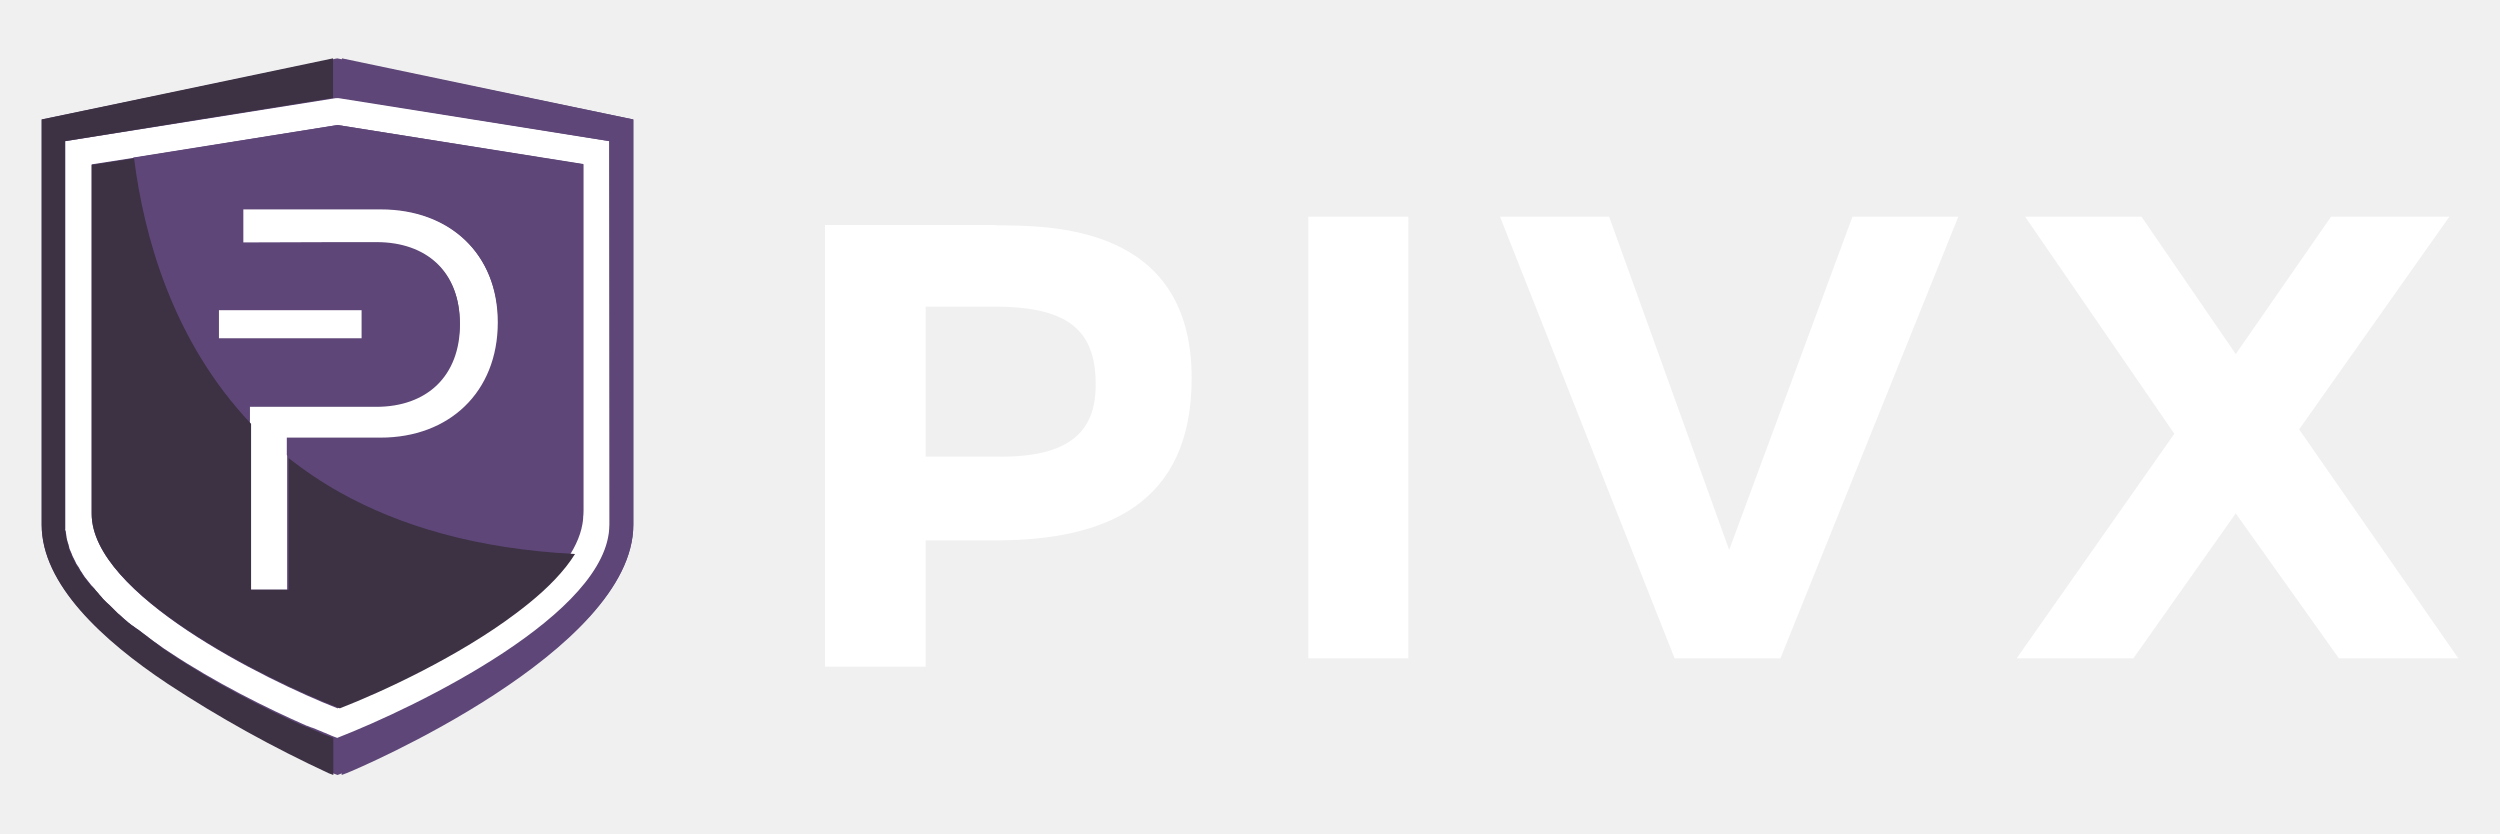
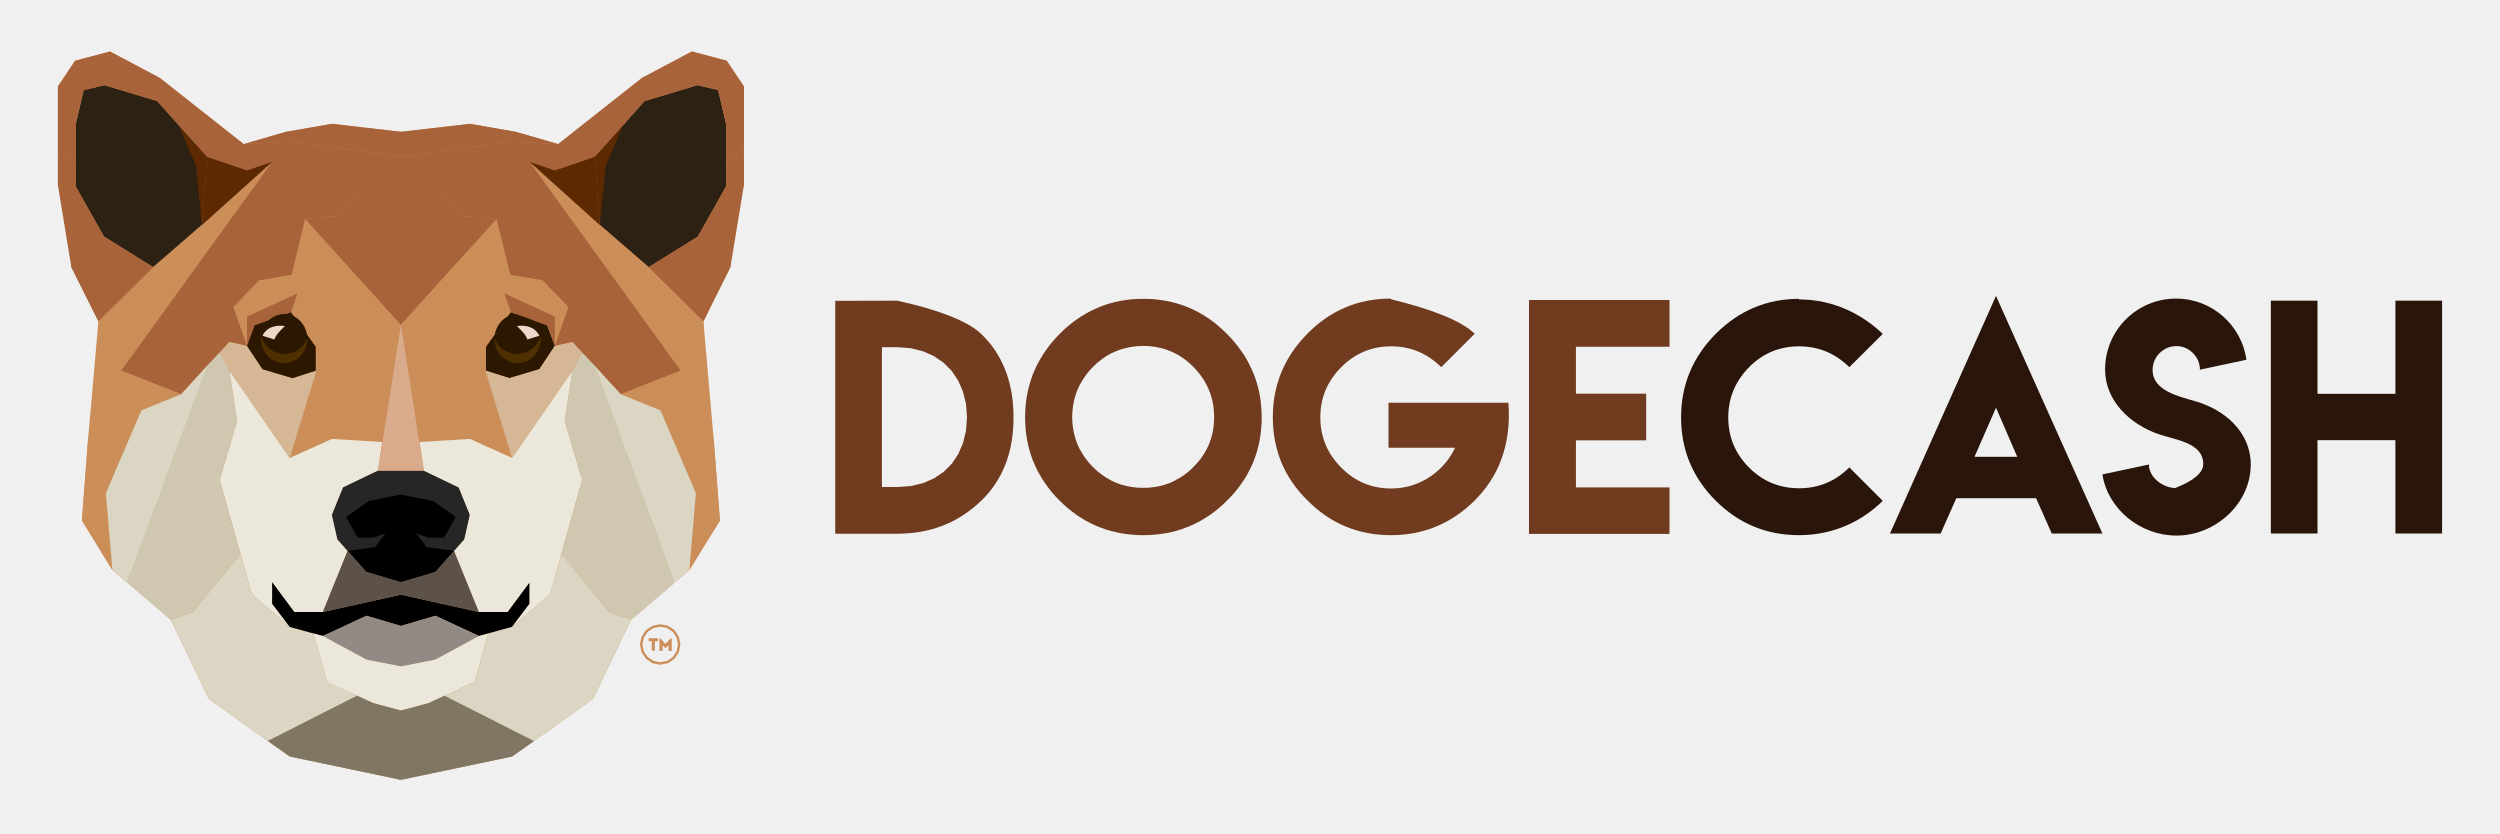
- <svg xmlns="http://www.w3.org/2000/svg" width="300px" height="100px" viewBox="0 0 300 100" version="1.1">
-   <g id="Artboard" stroke="none" stroke-width="1" fill="none" fill-rule="evenodd">
-     <g id="PIVX_Logo-01" transform="translate(5, 6.966292)" fill-rule="nonzero">
-       <path d="M35.464,0.034 L0,7.369 L0,56.013 C0,63.135 7.373,69.865 15.358,75.1 C21.615,79.159 28.162,82.721 34.924,85.819 L35.5,86.034 L36.075,85.819 C37.514,85.285 71,71.183 71,56.013 L71,7.369 L35.464,0.034 Z" id="Shape" fill="#FFFFFF" />
-       <path d="M35.464,0.034 L0,7.369 L0,56.013 C0,63.135 7.373,69.865 15.358,75.1 C21.615,79.159 28.162,82.721 34.924,85.819 L35.5,86.034 L36.075,85.819 C37.514,85.285 71,71.183 71,56.013 L71,7.369 L35.464,0.034 Z M68.123,56.013 C68.123,66.625 45.068,77.842 35.464,81.581 L34.997,81.403 L34.817,81.332 L34.493,81.189 L34.313,81.118 L33.989,80.976 L33.882,80.94 L33.486,80.762 L33.378,80.726 L32.947,80.548 L32.874,80.513 L32.407,80.335 L32.372,80.335 L31.832,80.12 L31.796,80.12 C27.012,78.019 20.79,74.921 15.323,71.288 L14.675,70.861 L14.028,70.398 L13.417,69.97 L13.381,69.935 L12.805,69.507 L12.769,69.472 L12.193,69.048 L12.157,69.012 L11.582,68.585 L11.51,68.549 L10.97,68.157 L10.898,68.121 L10.394,67.73 L10.322,67.658 L9.854,67.267 L9.782,67.195 L9.351,66.804 L9.243,66.732 L8.847,66.34 L8.739,66.234 L8.344,65.842 L8.236,65.735 L7.84,65.379 L7.732,65.273 L7.372,64.917 L7.265,64.774 L6.941,64.418 L6.833,64.276 L6.51,63.92 L6.402,63.778 L6.114,63.422 L5.97,63.279 L5.719,62.959 L5.575,62.781 L5.323,62.461 L5.179,62.283 L4.962,61.962 L4.854,61.784 L4.637,61.464 L4.529,61.249 C4.457,61.142 4.422,61.034 4.35,60.964 L4.206,60.749 C4.144,60.661 4.095,60.565 4.062,60.464 L3.954,60.249 C3.918,60.142 3.846,60.071 3.81,59.964 C3.782,59.888 3.746,59.816 3.703,59.749 C3.661,59.656 3.625,59.561 3.595,59.464 C3.559,59.357 3.523,59.321 3.487,59.214 C3.458,59.128 3.422,59.045 3.379,58.965 C3.339,58.887 3.314,58.802 3.307,58.715 C3.307,58.644 3.235,58.537 3.235,58.466 C3.228,58.379 3.203,58.294 3.163,58.217 C3.127,58.145 3.127,58.074 3.091,57.967 C3.055,57.86 3.055,57.789 3.019,57.682 C2.992,57.614 2.979,57.54 2.983,57.467 C2.983,57.396 2.946,57.289 2.946,57.182 C2.946,57.075 2.91,57.04 2.91,56.967 C2.9,56.858 2.876,56.75 2.838,56.647 C2.802,56.54 2.838,56.54 2.838,56.469 L2.838,9.971 L35.322,4.807 L35.61,4.807 L68.089,9.971 L68.125,56.015 L68.123,56.015 L68.123,56.013 Z" id="Shape" fill="#5E4778" />
-       <path d="M35.5,8.034 L11.042,11.97 L6,12.757 L6,54.664 C6,64.363 26.846,74.634 35.5,78.034 C40.541,76.065 49.695,71.771 56.454,66.618 C56.954,66.224 57.49,65.83 57.956,65.437 C60.28,63.54 62.211,61.536 63.463,59.496 C64.428,57.921 65,56.311 65,54.699 L65,12.757 L35.5,8.034 Z M21.268,30.259 L38.469,30.259 L38.469,33.838 L21.268,33.838 L21.268,30.259 Z M54.809,31.941 C54.809,40.423 48.909,45.899 40.756,45.899 L29.457,45.899 L29.457,63.792 L24.987,63.792 L24.987,41.853 L40.15,41.853 C46.228,41.853 50.197,38.167 50.197,31.94 C50.197,25.784 46.228,22.206 40.219,22.206 L35.5,22.206 L24.201,22.241 L24.201,18.162 L40.719,18.162 C48.908,18.162 54.808,23.458 54.808,31.94 L54.809,31.941 Z" id="Shape" fill="#5E4778" />
-       <path d="M36.033,0.034 L36.033,4.809 L36.175,4.809 L68.199,9.975 L68.199,56.002 C68.199,66.619 45.468,77.841 36,81.582 L36,86.034 L36.567,85.819 C37.986,85.284 71,71.176 71,55.999 L71,7.373 L36.033,0.034 Z" id="Path" fill="#5E4778" />
-       <path d="M40.681,45.547 L29.417,45.547 L29.417,47.641 C31.332,49.158 33.365,50.523 35.496,51.723 C42.613,55.769 51.768,58.501 63.462,59.034 C64.428,57.472 65,55.875 65,54.277 L65,12.719 L35.496,8.034 L11,11.938 C12.144,21.059 15.542,33.658 24.947,43.56 L24.947,41.573 L40.112,41.573 C46.191,41.573 50.161,37.917 50.161,31.742 C50.161,25.638 46.191,22.088 40.181,22.088 L35.461,22.088 L24.16,22.124 L24.16,18.078 L40.681,18.078 C48.835,18.078 54.735,23.366 54.735,31.706 C54.735,40.117 48.87,45.548 40.681,45.548 L40.681,45.547 Z M35.461,30.075 L38.391,30.075 L38.391,33.624 L21.227,33.624 L21.227,30.075 L35.461,30.075 Z" id="Shape" fill="#5E4778" />
-       <path d="M34.539,81.403 L34.362,81.332 L34.043,81.225 L33.866,81.154 L33.546,81.011 L33.44,80.976 L33.05,80.798 L32.944,80.762 L32.518,80.584 L32.447,80.548 L31.986,80.333 L31.916,80.333 L31.384,80.118 L31.348,80.118 C26.668,78.017 20.532,74.919 15.142,71.251 L14.504,70.824 L13.866,70.326 L13.263,69.898 L13.227,69.863 L12.66,69.435 L12.625,69.399 L12.057,68.972 L12.022,68.936 L11.455,68.509 L11.383,68.473 L10.851,68.081 L10.78,68.046 L10.284,67.654 L10.213,67.586 L9.752,67.194 L9.681,67.123 L9.256,66.731 L9.149,66.659 L8.759,66.268 L8.653,66.161 L8.263,65.769 L8.156,65.663 L7.766,65.307 L7.66,65.2 L7.305,64.844 L7.199,64.702 L6.88,64.346 L6.773,64.203 L6.454,63.847 L6.348,63.705 L6.029,63.42 L5.887,63.278 L5.639,62.957 L5.497,62.779 L5.249,62.459 L5.107,62.281 L4.893,61.961 L4.787,61.783 L4.573,61.462 L4.467,61.284 C4.395,61.178 4.36,61.069 4.289,60.999 L4.147,60.784 L4.006,60.499 L3.899,60.284 C3.864,60.177 3.793,60.106 3.758,59.999 C3.73,59.924 3.694,59.852 3.651,59.784 C3.61,59.691 3.575,59.596 3.545,59.499 C3.509,59.392 3.474,59.356 3.439,59.249 C3.41,59.164 3.375,59.08 3.333,59 C3.288,58.924 3.264,58.838 3.261,58.751 C3.261,58.644 3.19,58.536 3.19,58.466 C3.183,58.378 3.159,58.294 3.119,58.216 C3.084,58.145 3.084,58.074 3.048,57.967 C3.013,57.86 3.013,57.789 2.977,57.682 C2.95,57.613 2.938,57.54 2.941,57.467 C2.941,57.395 2.906,57.289 2.906,57.182 C2.906,57.075 2.87,57.039 2.87,56.967 C2.86,56.857 2.836,56.75 2.799,56.646 C2.764,56.54 2.799,56.54 2.799,56.468 L2.799,9.971 L34.825,4.807 L34.967,4.807 L34.967,0.034 L0,7.369 L0,56.013 C0,63.135 7.27,69.865 15.142,75.1 C21.311,79.159 27.766,82.721 34.433,85.819 L35,86.034 L35,81.581 L34.539,81.403" id="Path" fill="#3D3144" />
-       <path d="M35.776,52.113 C33.624,50.904 31.573,49.529 29.64,48.001 L29.64,63.802 L25.129,63.802 L25.129,43.889 C15.636,33.879 12.244,21.186 11.09,12.034 L6,12.82 L6,54.687 C6,64.376 27.041,74.637 35.776,78.034 C40.864,76.067 50.104,71.777 56.926,66.629 C57.431,66.235 57.972,65.842 58.442,65.449 C60.787,63.554 62.736,61.552 64,59.514 C52.198,58.906 42.994,56.153 35.776,52.113" id="Path" fill="#3D3144" />
-       <polygon id="Path" fill="#FFFFFF" points="238.01 19.034 251.978 19.034 263.292 35.522 274.728 19.034 288.927 19.034 270.897 44.56 290 72.034 275.669 72.034 263.288 54.64 251.006 72.034 237 72.034 255.919 45.085" />
-       <polygon id="Path" fill="#FFFFFF" points="230 19.034 208.655 72.034 195.952 72.034 175 19.034 188.096 19.034 202.5 59.023 217.298 19.034" />
-       <rect id="Rectangle" fill="#FFFFFF" x="152" y="19.034" width="12" height="53" />
-       <path d="M114.441,20.068 L114.441,20.034 L94,20.034 L94,73.034 L106.083,73.034 L106.083,57.881 L114.441,57.881 C127.751,57.881 138,53.507 138,38.41 C138,19.849 120.814,20.126 114.441,20.068 Z M126.48,39.441 C126.409,44.679 123.492,48.019 114.441,47.826 L106.083,47.826 L106.083,29.834 L114.441,29.834 C123.709,29.834 126.567,33.093 126.48,39.441 Z" id="Shape" fill="#FFFFFF" />
+ <svg xmlns="http://www.w3.org/2000/svg" xmlns:xlink="http://www.w3.org/1999/xlink" version="1.1" preserveAspectRatio="xMidYMid meet" viewBox="0 0 300 100" width="300" height="100">
+   <defs>
+     <path d="M109.43 36.5L110.26 36.71L111.05 36.93L111.8 37.16L112.51 37.38L113.19 37.62L113.83 37.86L114.43 38.1L114.99 38.34L115.52 38.6L116.01 38.85L116.46 39.11L116.87 39.37L117.24 39.64L117.58 39.92L117.88 40.2L118.31 40.65L118.71 41.11L119.09 41.59L119.44 42.09L119.76 42.61L120.06 43.14L120.33 43.69L120.58 44.26L120.8 44.84L120.99 45.44L121.16 46.05L121.3 46.68L121.42 47.33L121.51 48L121.57 48.68L121.61 49.37L121.62 50.09L121.61 50.8L121.57 51.5L121.51 52.18L121.42 52.84L121.3 53.49L121.16 54.12L120.99 54.73L120.8 55.33L120.58 55.9L120.33 56.47L120.06 57.02L119.76 57.55L119.44 58.06L119.09 58.56L118.71 59.04L118.31 59.51L117.88 59.96L117.39 60.42L116.88 60.86L116.36 61.27L115.83 61.65L115.28 62.01L114.72 62.33L114.15 62.63L113.56 62.9L112.96 63.14L112.35 63.35L111.72 63.54L111.08 63.69L110.42 63.82L109.75 63.92L109.07 63.99L108.37 64.03L107.66 64.05L100.23 64.05L100.23 36.1L107.66 36.08L108.57 36.29L109.43 36.5ZM105.83 58.44L107.71 58.44L109.32 58.32L110.79 57.97L112.11 57.39L113.26 56.61L114.23 55.63L115 54.47L115.57 53.15L115.92 51.68L116.04 50.06L115.92 48.45L115.55 46.97L114.97 45.65L114.19 44.49L113.21 43.51L112.05 42.72L110.73 42.14L109.25 41.78L107.64 41.66L105.83 41.66L105.83 58.44Z" id="d1YAIn6dB5" />
+     <path d="M138.54 35.91L139.2 35.99L139.85 36.09L140.49 36.22L141.11 36.38L141.72 36.56L142.32 36.78L142.91 37.03L143.49 37.3L144.06 37.61L144.61 37.94L145.16 38.3L145.69 38.69L146.21 39.12L146.71 39.57L147.21 40.05L147.69 40.54L148.13 41.05L148.55 41.57L148.94 42.1L149.31 42.64L149.64 43.2L149.94 43.77L150.22 44.35L150.47 44.94L150.69 45.54L150.87 46.15L151.04 46.78L151.17 47.42L151.27 48.07L151.34 48.73L151.39 49.4L151.4 50.09L151.39 50.77L151.34 51.45L151.27 52.11L151.17 52.76L151.04 53.4L150.88 54.02L150.69 54.64L150.48 55.24L150.23 55.83L149.95 56.4L149.65 56.97L149.32 57.52L148.95 58.06L148.56 58.59L148.14 59.11L147.69 59.61L147.21 60.1L146.71 60.58L146.21 61.02L145.69 61.43L145.16 61.82L144.61 62.17L144.06 62.5L143.49 62.8L142.91 63.07L142.32 63.31L141.72 63.53L141.11 63.71L140.49 63.87L139.85 63.99L139.2 64.09L138.54 64.16L137.87 64.21L137.19 64.22L136.51 64.21L135.83 64.16L135.17 64.09L134.52 63.99L133.89 63.86L133.26 63.7L132.65 63.52L132.04 63.3L131.45 63.06L130.88 62.79L130.31 62.49L129.76 62.16L129.22 61.81L128.69 61.42L128.17 61.01L127.67 60.57L127.18 60.1L126.7 59.61L126.25 59.1L125.84 58.58L125.45 58.05L125.09 57.51L124.76 56.95L124.45 56.39L124.18 55.81L123.93 55.22L123.72 54.62L123.53 54L123.37 53.38L123.24 52.74L123.14 52.1L123.07 51.44L123.03 50.77L123.01 50.09L123.03 49.41L123.07 48.74L123.14 48.08L123.24 47.43L123.37 46.79L123.53 46.17L123.72 45.56L123.93 44.95L124.18 44.36L124.45 43.78L124.76 43.22L125.09 42.66L125.45 42.11L125.84 41.58L126.25 41.06L126.7 40.55L127.18 40.05L127.67 39.57L128.18 39.12L128.7 38.7L129.23 38.31L129.77 37.95L130.33 37.62L130.9 37.31L131.47 37.04L132.06 36.79L132.66 36.57L133.28 36.38L133.9 36.22L134.54 36.09L135.18 35.99L135.84 35.91L136.51 35.87L137.19 35.86L137.87 35.87L138.54 35.91ZM135.81 41.62L135.15 41.75L134.52 41.92L133.9 42.15L133.31 42.42L132.74 42.74L132.2 43.12L131.67 43.54L131.17 44.01L130.69 44.53L130.27 45.06L129.9 45.62L129.57 46.19L129.29 46.78L129.07 47.4L128.89 48.03L128.77 48.68L128.69 49.35L128.66 50.04L128.69 50.73L128.77 51.41L128.89 52.06L129.07 52.7L129.29 53.31L129.57 53.9L129.9 54.47L130.27 55.03L130.69 55.55L131.17 56.06L131.68 56.54L132.21 56.96L132.76 57.33L133.33 57.65L133.92 57.93L134.53 58.15L135.17 58.32L135.82 58.44L136.5 58.52L137.19 58.54L137.88 58.52L138.55 58.44L139.2 58.32L139.83 58.15L140.44 57.93L141.02 57.65L141.59 57.33L142.15 56.96L142.68 56.54L143.19 56.06L143.67 55.55L144.1 55.03L144.48 54.47L144.8 53.9L145.08 53.31L145.3 52.7L145.48 52.06L145.6 51.41L145.67 50.73L145.7 50.04L145.67 49.35L145.6 48.68L145.47 48.03L145.3 47.4L145.07 46.78L144.79 46.19L144.47 45.62L144.09 45.06L143.67 44.53L143.19 44.01L142.69 43.54L142.16 43.11L141.61 42.74L141.04 42.41L140.44 42.14L139.83 41.91L139.2 41.74L138.55 41.61L137.88 41.53L137.19 41.51L136.49 41.54L135.81 41.62Z" id="bZSXcTbWx" />
+     <path d="M176.96 40.05C176.56 40.45 173.35 43.66 172.95 44.06C171.24 42.38 169.25 41.56 166.95 41.56C164.59 41.56 162.61 42.4 160.95 44.06C159.29 45.72 158.44 47.73 158.44 50.09C158.44 52.44 159.29 54.45 160.95 56.11C162.58 57.77 164.59 58.62 166.95 58.62C170.57 58.62 173.39 56.36 174.61 53.73C174.08 53.73 171.41 53.73 166.62 53.73L166.62 48.33C175.25 48.33 180.05 48.33 181.01 48.33C181.4 53.56 179.69 57.35 176.94 60.08C174.16 62.83 170.81 64.22 166.92 64.22C162.98 64.22 159.66 62.83 156.93 60.08C154.13 57.35 152.74 54.01 152.74 50.06C152.74 46.17 154.13 42.82 156.91 40.02C159.66 37.24 162.98 35.83 166.9 35.83C166.9 35.84 166.91 35.86 166.92 35.91C172.1 37.18 175.44 38.56 176.96 40.05Z" id="a1ThCpg7Mb" />
+     <path d="M200.34 41.61L189.11 41.61L189.11 47.24L197.54 47.24L197.54 52.84L189.11 52.84L189.11 58.49L200.34 58.49L200.34 64.07L183.48 64.07L183.48 36L200.34 36L200.34 41.61Z" id="c3beFcu8Wu" />
+     <path d="M205.9 60.1C203.12 57.33 201.73 53.98 201.73 50.09C201.73 46.2 203.12 42.85 205.9 40.05C208.68 37.27 212.02 35.86 215.89 35.86C215.89 35.86 215.87 35.92 215.87 35.93C220.18 35.93 223.6 37.84 225.93 40.07C225.53 40.47 222.32 43.66 221.92 44.06C220.23 42.4 218.22 41.56 215.89 41.56C213.54 41.56 211.53 42.4 209.89 44.06C208.23 45.75 207.39 47.76 207.39 50.09C207.39 52.44 208.23 54.45 209.89 56.11C211.55 57.77 213.54 58.59 215.89 58.59C218.25 58.59 220.25 57.75 221.92 56.09C222.32 56.49 225.53 59.7 225.93 60.1C223.65 62.36 220.25 64.22 215.89 64.22C211.97 64.22 208.65 62.83 205.9 60.1Z" id="aIgkoqg5P" />
+     <path d="M246.21 64.02L244.33 59.78L234.76 59.78L232.88 64.02L226.8 64.02L239.52 35.51L252.29 64.02L246.21 64.02ZM242.07 54.82L239.52 48.92L236.94 54.82L242.07 54.82Z" id="a1gWvWYyk" />
+     <path d="M264.39 55.67C264.39 53.11 260.97 52.77 259.03 52.1C255.64 50.93 252.61 48.13 252.61 44.34C252.61 39.62 256.43 35.83 261.14 35.83C265.43 35.83 269 39.03 269.57 43.17C269.01 43.29 264.55 44.24 263.99 44.36C263.99 42.82 262.7 41.53 261.17 41.53C259.6 41.53 258.31 42.82 258.31 44.39C258.31 46.91 261.51 47.58 263.45 48.15C266.97 49.17 270.09 51.85 270.09 55.74C270.09 60.45 265.85 64.27 261.17 64.27C256.85 64.27 252.93 61.1 252.29 56.93C252.85 56.81 257.31 55.86 257.87 55.74C257.87 57.3 259.55 58.57 261.14 58.57C261.14 58.56 261.13 58.55 261.12 58.52C263.3 57.66 264.39 56.71 264.39 55.67Z" id="d2GrO6JPoF" />
+     <path d="M278.1 47.26L287.45 47.26L287.45 36.08L293.05 36.08L293.05 64.02L287.45 64.02L287.45 52.82L278.1 52.82L278.1 64.02L272.5 64.02L272.5 36.08L278.1 36.08L278.1 47.26Z" id="czDrPfdZ5" />
+     <path d="M83.02 6.18L77.04 9.35L66.98 17.29L66.98 17.29L61.89 15.82L56.39 14.86L48.11 15.82L39.83 14.86L34.32 15.82L29.24 17.29L29.24 17.29L19.17 9.35L13.2 6.18L9.01 7.29L6.95 10.37L6.95 17.88L6.95 22.22L8.41 27.15L8.56 32.06L11.81 38.56L12.03 45.38L10.54 53.04L9.83 62.46L13.49 68.41L19.25 73.3L20.49 74.36L25.05 83.86L32.14 88.92L32.14 88.92L34.77 90.78L48.11 93.58L48.11 93.58L48.11 93.58L48.11 93.58L48.11 93.58L61.45 90.78L64.08 88.92L71.17 83.86L75.73 74.36L76.99 73.3L82.72 68.41L86.39 62.46L85.67 53.04L84.18 45.38L84.41 38.56L87.65 32.06L87.8 27.15L89.27 22.22L89.27 17.88L89.27 10.37L87.21 7.29L83.02 6.18Z" id="aZx9NyKbL" />
+     <path d="M61.25 32.96L59.61 26.26L48.11 38.98L39.83 29.83L39.83 29.83L36.6 26.26L34.97 32.96L31.07 33.62L28 36.85L29.64 41.51L30.55 39.03L34.92 37.47L37.89 41.61L37.97 44.48L37.97 44.48L34.77 54.95L33.18 63.18L41.51 54.48L45.85 53.04L48.11 39L50.36 53.04L54.7 54.48L63.03 63.18L61.45 54.95L58.25 44.48L58.25 44.48L58.32 41.61L61.3 37.47L65.66 39.03L66.58 41.51L68.22 36.85L65.14 33.62L61.25 32.96Z" id="b5XWrHezbA" />
+     <path d="M18.87 12.13L12.53 10.22L10.05 10.81L9.08 14.93L9.08 22.37L12.48 28.39L18.38 32.06L24.23 27L24.83 18.82L18.87 12.13Z" id="f2kWF7C" />
+     <path d="M46.6 22.79L48.11 23.01L48.11 37.47L46.6 22.79Z" id="b60StPI7Y" />
+     <path d="M29.24 17.29L19.17 9.35L13.2 6.18L9.01 7.29L6.95 10.37L6.95 17.88L9.08 19.42L9.08 14.93L10.05 10.81L12.53 10.22L18.87 12.13L24.83 18.82L24.23 27L18.38 32.06L14.54 44.48L21.73 47.31L27.53 41.04L29.64 41.51L28 36.85L30.11 34.64L31.07 33.62L34.97 32.96L36.6 26.26L40.4 25.96L43.59 22.79L46.27 26.71L48.11 38.98L48.11 18.82L34.92 16.99L29.24 17.29Z" id="g3cJNYquk" />
+     <path d="M12.7 59.19L16.97 49.24L21.73 47.31L14.54 44.48L32.66 19.42L24.23 27L18.38 32.06L11.81 38.56L10.54 53.04L9.83 62.46L13.49 68.41L12.7 59.19Z" id="c5BOZNXGRZ" />
+     <path d="M36.6 26.26L34.97 32.96L31.07 33.62L29.78 34.99L30.21 32.36L36.6 26.26Z" id="j1nshUcNa5" />
+     <path d="M30.21 71.29L26.36 57.6L28.45 50.53L27.53 44.48L34.77 54.95L39.83 52.67L45.85 53.04L45.36 56.48L41.17 58.49L39.83 61.79L40.5 64.74L41.71 66.11L38.74 73.44L35.31 73.44L32.66 69.87L32.66 72.45L34.77 75.23L30.21 71.29Z" id="aE3JT2WGU" />
+     <path d="M24.83 18.82L29.64 20.46L32.66 19.42L24.23 27L24.83 18.82Z" id="c2MZvRrdG" />
+     <path d="M24.23 27L24.83 18.82L21.5 15.18L23.51 19.86L24.23 27Z" id="dAKKIb84E" />
+     <path d="M8.56 32.06L6.95 22.22L6.95 17.88L9.08 19.42L9.08 22.37L12.48 28.39L18.38 32.06L11.81 38.56L8.56 32.06Z" id="c2XDaJiXZH" />
+     <path d="M29.64 37.99L35.69 35.21L34.92 37.47L30.55 39.03L29.64 41.51L29.64 37.99Z" id="f9iW5jTR3I" />
+     <path d="M31.5 44.31L29.64 41.51L27.53 41.04L26.36 42.3L27.53 44.48L28.72 46.2L34.77 54.95L37.97 44.48L35.09 45.38L31.5 44.31Z" id="b6upbAsJG" />
+     <path d="M37.62 76.02L34.77 75.23L30.21 71.29L28.84 66.48L23.16 73.44L20.49 74.36L25.05 83.86L32.14 88.92L37.62 86.14L42.85 83.49L39.28 81.85L37.62 76.02Z" id="b2fpRq3Sv3" />
+     <path d="M77.34 12.13L83.69 10.22L86.17 10.81L87.13 14.93L87.13 22.37L83.74 28.39L77.84 32.06L71.98 27L71.39 18.82L77.34 12.13Z" id="b2RIAtNPNN" />
+     <path d="M58.32 41.61L61.3 37.47L65.66 39.03L66.58 41.51L64.72 44.31L61.12 45.38L58.32 44.48L58.32 41.61Z" id="aT9cpg02C" />
+     <path d="M64.87 40.24C64.89 40.37 64.89 40.49 64.89 40.64C64.89 42.28 63.65 43.59 62.12 43.59C60.58 43.59 59.34 42.28 59.34 40.64C59.34 40.62 59.34 40.59 59.34 40.57C59.76 41.68 60.83 42.45 62.07 42.45C63.43 42.45 64.57 41.51 64.87 40.24Z" id="a21xsOJISL" />
+     <path d="M59.34 40.57C59.39 38.98 60.6 37.69 62.12 37.69C63.53 37.69 64.69 38.81 64.87 40.24C64.57 41.51 63.43 42.45 62.07 42.45C60.83 42.45 59.76 41.66 59.34 40.57Z" id="a3cPCHNonO" />
+     <path d="M64.72 40.29C64.72 40.29 64.17 38.81 62.02 39.13C62.02 39.13 63.11 40.07 63.28 40.74C63.57 40.65 64.58 40.34 64.72 40.29Z" id="e1nGjhh0c" />
+     <path d="M49.62 22.79L48.11 23.01L48.11 37.47L49.62 22.79Z" id="at9hAGXuB" />
+     <path d="M50.86 56.48L48.11 56.48L48.11 56.48L45.36 56.48L41.17 58.49L39.83 61.79L40.5 64.74L43.97 68.63L48.11 69.87L48.11 69.87L48.11 69.87L48.11 69.87L48.11 69.87L52.25 68.63L55.72 64.74L56.39 61.79L55.05 58.49L50.86 56.48Z" id="a4i52bOCrN" />
+     <path d="M51.41 64.52L53.29 64.52L54.68 62.04L52 60.13L48.11 59.34L48.11 59.34L48.11 59.34L48.11 59.34L48.11 59.34L44.21 60.13L41.54 62.04L42.93 64.52L44.81 64.52L46.27 64L45.01 65.66L41.71 66.11L43.97 68.63L48.11 69.87L48.11 69.87L48.11 69.87L48.11 69.87L48.11 69.87L52.25 68.63L54.5 66.11L51.21 65.66L49.94 64L51.41 64.52Z" id="i4t6tPPTH4" />
+     <path d="M57.48 73.44L48.11 71.36L48.11 71.36L48.11 71.36L48.11 71.36L48.11 71.36L38.74 73.44L35.31 73.44L32.66 69.87L32.66 72.45L34.77 75.23L38.74 76.32L43.97 73.89L48.11 75.11L48.11 75.11L48.11 75.11L48.11 75.11L48.11 75.11L52.25 73.89L57.48 76.32L61.45 75.23L63.55 72.45L63.55 69.87L60.9 73.44L57.48 73.44Z" id="olYRN3aSl" />
+     <path d="M52.25 73.89L48.11 75.11L43.97 73.89L38.74 76.32L43.97 79.15L48.11 79.97L48.11 79.97L48.11 79.97L48.11 79.97L48.11 79.97L52.25 79.15L57.48 76.32L52.25 73.89Z" id="b12oWEKWQ3" />
+     <path d="M54.5 66.11L52.25 68.63L48.11 69.87L43.97 68.63L41.71 66.11L38.74 73.44L48.11 71.36L57.48 73.44L54.5 66.11Z" id="cfndHACbu" />
+     <path d="M52.25 79.15L48.11 79.97L43.97 79.15L38.74 76.32L37.62 76.02L39.28 81.85L44.81 84.38L48.11 85.27L48.11 85.27L48.11 85.27L48.11 85.27L48.11 85.27L51.41 84.38L56.93 81.85L58.6 76.02L57.48 76.32L52.25 79.15Z" id="dnxg9vfpt" />
+     <path d="M66.98 17.29L77.04 9.35L83.02 6.18L87.21 7.29L89.27 10.37L89.27 17.88L87.13 19.42L87.13 14.93L86.17 10.81L83.69 10.22L77.34 12.13L71.39 18.82L71.98 27L77.84 32.06L81.68 44.48L74.49 47.31L68.69 41.04L66.58 41.51L68.22 36.85L66.11 34.64L65.14 33.62L61.25 32.96L59.61 26.26L55.82 25.96L52.62 22.79L49.94 26.71L48.11 38.98L48.11 18.82L61.3 16.99L66.98 17.29Z" id="aD88Sdh2Z" />
+     <path d="M83.51 59.19L79.25 49.24L74.49 47.31L81.68 44.48L63.55 19.42L71.98 27L77.84 32.06L84.41 38.56L85.67 53.04L86.39 62.46L82.72 68.41L83.51 59.19Z" id="d1OWyI2qO" />
+     <path d="M61.89 15.82L56.39 14.86L48.11 15.82L39.83 14.86L34.32 15.82L29.24 17.29L34.92 16.99L48.11 18.82L48.11 18.82L48.11 18.82L48.11 18.82L48.11 18.82L61.3 16.99L66.98 17.29L61.89 15.82Z" id="g7krlzRFmb" />
+     <path d="M59.61 26.26L61.25 32.96L65.14 33.62L66.43 34.99L66.01 32.36L59.61 26.26Z" id="aa0OvWJht" />
+     <path d="M66.01 71.29L69.85 57.6L67.77 50.53L68.69 44.48L61.45 54.95L56.39 52.67L50.36 53.04L50.86 56.48L55.05 58.49L56.39 61.79L55.72 64.74L54.5 66.11L57.48 73.44L60.9 73.44L63.55 69.87L63.55 72.45L61.45 75.23L66.01 71.29Z" id="e37XsRJdG" />
+     <path d="M59.61 26.26L55.82 25.96L52.62 22.79L53.22 20.24L48.11 18.82L48.11 18.82L48.11 18.82L48.11 18.82L48.11 18.82L43 20.24L43.59 22.79L40.4 25.96L36.6 26.26L48.11 38.98L48.11 38.98L48.11 38.98L48.11 38.98L48.11 38.98L59.61 26.26Z" id="dFCZpF5Zh" />
+     <path d="M71.39 18.82L66.58 20.46L63.55 19.42L71.98 27L71.39 18.82Z" id="c5b44bHFTW" />
+     <path d="M71.98 27L71.39 18.82L74.71 15.18L72.7 19.86L71.98 27Z" id="a1765KAu1l" />
+     <path d="M87.65 32.06L89.27 22.22L89.27 17.88L87.13 19.42L87.13 22.37L83.74 28.39L77.84 32.06L84.41 38.56L87.65 32.06Z" id="f4OVpsJNEz" />
+     <path d="M66.58 37.99L60.53 35.21L61.3 37.47L65.66 39.03L66.58 41.51L66.58 37.99Z" id="a614KIS2Nm" />
+     <path d="M56.39 29.83L48.11 38.98L54.63 42.08L56.39 29.83Z" id="aLEiEpLkk" />
+     <path d="M53.36 83.49L51.41 84.38L48.11 85.27L44.81 84.38L42.85 83.49L32.14 88.92L34.77 90.78L48.11 93.58L48.11 93.58L48.11 93.58L48.11 93.58L48.11 93.58L61.45 90.78L64.08 88.92L53.36 83.49Z" id="b2QNPNW7k" />
+     <path d="M21.73 47.31L16.97 49.24L12.7 59.19L13.49 68.41L19.25 73.3L19.25 67.02L21.18 61.39L25.1 54.08L24.83 43.91L23.66 45.2L21.73 47.31Z" id="aSkVxs89B" />
+     <path d="M74.49 47.31L72.55 45.2L71.39 43.91L71.12 54.08L75.03 61.39L76.99 67.02L76.99 73.3L82.72 68.41L83.51 59.19L79.25 49.24L74.49 47.31Z" id="a294TaGxsi" />
+     <path d="M66.58 41.51L64.72 44.31L61.12 45.38L58.25 44.48L61.45 54.95L67.5 46.2L68.69 44.48L69.85 42.3L68.69 41.04L66.58 41.51Z" id="g3uPh2au6t" />
+     <path d="M69.85 42.3L68.69 44.48L67.77 50.53L69.85 57.6L67.37 66.48L73.05 73.44L75.73 74.36L80.98 69.87L71.39 43.91L69.85 42.3Z" id="bIigJk5Vt" />
+     <path d="M67.37 66.48L66.01 71.29L61.45 75.23L58.6 76.02L56.93 81.85L53.36 83.49L58.6 86.14L64.08 88.92L71.17 83.86L75.73 74.36L73.05 73.44L67.37 66.48Z" id="c2d0bEnv7j" />
+     <path d="M26.36 42.3L27.53 44.48L28.45 50.53L26.36 57.6L28.84 66.48L23.16 73.44L20.49 74.36L15.23 69.87L24.83 43.91L26.36 42.3Z" id="b1UfGS1QQo" />
+     <path d="M37.89 41.61L34.92 37.47L30.55 39.03L29.64 41.51L31.5 44.31L35.09 45.38L37.89 44.48L37.89 41.61Z" id="a1bVgZvOyp" />
+     <path d="M31.35 40.24C31.32 40.37 31.32 40.49 31.32 40.64C31.32 42.28 32.56 43.59 34.1 43.59C35.64 43.59 36.88 42.28 36.88 40.64C36.88 40.62 36.88 40.59 36.88 40.57C36.45 41.68 35.39 42.45 34.15 42.45C32.78 42.45 31.64 41.51 31.35 40.24Z" id="aceNLd8Pu" />
+     <path d="M36.88 40.57C36.83 38.98 35.61 37.69 34.1 37.69C32.69 37.69 31.52 38.81 31.35 40.24C31.64 41.51 32.78 42.45 34.15 42.45C35.39 42.45 36.45 41.66 36.88 40.57Z" id="b91r3mkXO" />
+     <path d="M31.5 40.29C31.5 40.29 32.04 38.81 34.2 39.13C34.2 39.13 33.11 40.07 32.93 40.74C32.65 40.65 31.64 40.34 31.5 40.29Z" id="a3SPQhpsRY" />
+     <path d="M48.11 38.98L45.36 56.48L48.11 56.48L48.11 56.48L50.86 56.48L48.11 38.98L48.11 38.98Z" id="dSgNHoq8" />
+     <path d="M77.84 76.59C77.95 76.59 78.84 76.59 78.95 76.59C78.95 76.72 78.95 76.82 78.95 76.94C78.93 76.94 78.8 76.94 78.58 76.94C78.58 77.62 78.58 78 78.58 78.08C78.46 78.08 78.33 78.08 78.21 78.08C78.21 78 78.21 77.62 78.21 76.94L77.84 76.94C77.84 76.79 77.84 76.68 77.84 76.59Z" id="bx5AkjVp" />
+     <path d="M80.61 76.62C80.61 77.51 80.61 78.01 80.61 78.11C80.49 78.11 80.37 78.11 80.22 78.11C80.22 78.06 80.22 77.84 80.22 77.44L79.89 77.76L79.84 77.76L79.52 77.44C79.52 77.84 79.52 78.06 79.52 78.11C79.4 78.11 79.27 78.11 79.13 78.11C79.13 78.01 79.13 77.51 79.13 76.62L79.27 76.62L79.84 77.26L80.49 76.62L80.61 76.62Z" id="bnMuZU6MR" />
+     <path d="M80.94 75.62L81.46 76.39L81.65 77.34L81.46 78.28L80.94 79.05L80.17 79.58L79.22 79.77L78.28 79.58L77.51 79.05L76.99 78.28L76.79 77.34L76.99 76.39L77.51 75.62L78.28 75.1L79.22 74.91L80.17 75.1L80.94 75.62ZM77.71 75.83L77.26 76.51L77.09 77.34L77.26 78.16L77.72 78.84L78.4 79.3L79.22 79.47L80.06 79.3L80.74 78.84L81.19 78.16L81.36 77.34L81.19 76.51L80.74 75.83L80.06 75.37L79.22 75.2L78.39 75.37L77.71 75.83Z" id="asAHRcx9B" />
+   </defs>
+   <g>
+     <g>
+       <g>
+         <use xlink:href="#d1YAIn6dB5" opacity="1" fill="#703b1e" fill-opacity="1" />
+         <g>
+           <use xlink:href="#d1YAIn6dB5" opacity="1" fill-opacity="0" stroke="#000000" stroke-width="1" stroke-opacity="0" />
+         </g>
+       </g>
+       <g>
+         <use xlink:href="#bZSXcTbWx" opacity="1" fill="#703b1e" fill-opacity="1" />
+         <g>
+           <use xlink:href="#bZSXcTbWx" opacity="1" fill-opacity="0" stroke="#000000" stroke-width="1" stroke-opacity="0" />
+         </g>
+       </g>
+       <g>
+         <use xlink:href="#a1ThCpg7Mb" opacity="1" fill="#703b1e" fill-opacity="1" />
+         <g>
+           <use xlink:href="#a1ThCpg7Mb" opacity="1" fill-opacity="0" stroke="#000000" stroke-width="1" stroke-opacity="0" />
+         </g>
+       </g>
+       <g>
+         <use xlink:href="#c3beFcu8Wu" opacity="1" fill="#703b1e" fill-opacity="1" />
+         <g>
+           <use xlink:href="#c3beFcu8Wu" opacity="1" fill-opacity="0" stroke="#000000" stroke-width="1" stroke-opacity="0" />
+         </g>
+       </g>
+       <g>
+         <use xlink:href="#aIgkoqg5P" opacity="1" fill="#2a150a" fill-opacity="1" />
+         <g>
+           <use xlink:href="#aIgkoqg5P" opacity="1" fill-opacity="0" stroke="#000000" stroke-width="1" stroke-opacity="0" />
+         </g>
+       </g>
+       <g>
+         <use xlink:href="#a1gWvWYyk" opacity="1" fill="#2a150a" fill-opacity="1" />
+         <g>
+           <use xlink:href="#a1gWvWYyk" opacity="1" fill-opacity="0" stroke="#000000" stroke-width="1" stroke-opacity="0" />
+         </g>
+       </g>
+       <g>
+         <use xlink:href="#d2GrO6JPoF" opacity="1" fill="#2a150a" fill-opacity="1" />
+         <g>
+           <use xlink:href="#d2GrO6JPoF" opacity="1" fill-opacity="0" stroke="#000000" stroke-width="1" stroke-opacity="0" />
+         </g>
+       </g>
+       <g>
+         <use xlink:href="#czDrPfdZ5" opacity="1" fill="#2a150a" fill-opacity="1" />
+         <g>
+           <use xlink:href="#czDrPfdZ5" opacity="1" fill-opacity="0" stroke="#000000" stroke-width="1" stroke-opacity="0" />
+         </g>
+       </g>
+       <g>
+         <use xlink:href="#aZx9NyKbL" opacity="1" fill="#cc8e58" fill-opacity="1" />
+         <g>
+           <use xlink:href="#aZx9NyKbL" opacity="1" fill-opacity="0" stroke="#000000" stroke-width="1" stroke-opacity="0" />
+         </g>
+       </g>
+       <g>
+         <use xlink:href="#b5XWrHezbA" opacity="1" fill="#cc8e58" fill-opacity="1" />
+         <g>
+           <use xlink:href="#b5XWrHezbA" opacity="1" fill-opacity="0" stroke="#000000" stroke-width="1" stroke-opacity="0" />
+         </g>
+       </g>
+       <g>
+         <use xlink:href="#f2kWF7C" opacity="1" fill="#2d2113" fill-opacity="1" />
+         <g>
+           <use xlink:href="#f2kWF7C" opacity="1" fill-opacity="0" stroke="#000000" stroke-width="1" stroke-opacity="0" />
+         </g>
+       </g>
+       <g>
+         <use xlink:href="#b60StPI7Y" opacity="1" fill="#2c1800" fill-opacity="1" />
+         <g>
+           <use xlink:href="#b60StPI7Y" opacity="1" fill-opacity="0" stroke="#000000" stroke-width="1" stroke-opacity="0" />
+         </g>
+       </g>
+       <g>
+         <use xlink:href="#g3cJNYquk" opacity="1" fill="#a8633a" fill-opacity="1" />
+         <g>
+           <use xlink:href="#g3cJNYquk" opacity="1" fill-opacity="0" stroke="#000000" stroke-width="1" stroke-opacity="0" />
+         </g>
+       </g>
+       <g>
+         <use xlink:href="#c5BOZNXGRZ" opacity="1" fill="#cc8e58" fill-opacity="1" />
+         <g>
+           <use xlink:href="#c5BOZNXGRZ" opacity="1" fill-opacity="0" stroke="#000000" stroke-width="1" stroke-opacity="0" />
+         </g>
+       </g>
+       <g>
+         <use xlink:href="#j1nshUcNa5" opacity="1" fill="#a8633a" fill-opacity="1" />
+         <g>
+           <use xlink:href="#j1nshUcNa5" opacity="1" fill-opacity="0" stroke="#000000" stroke-width="1" stroke-opacity="0" />
+         </g>
+       </g>
+       <g>
+         <use xlink:href="#aE3JT2WGU" opacity="1" fill="#ebe8db" fill-opacity="1" />
+         <g>
+           <use xlink:href="#aE3JT2WGU" opacity="1" fill-opacity="0" stroke="#000000" stroke-width="1" stroke-opacity="0" />
+         </g>
+       </g>
+       <g>
+         <use xlink:href="#c2MZvRrdG" opacity="1" fill="#5d2900" fill-opacity="1" />
+         <g>
+           <use xlink:href="#c2MZvRrdG" opacity="1" fill-opacity="0" stroke="#000000" stroke-width="1" stroke-opacity="0" />
+         </g>
+       </g>
+       <g>
+         <use xlink:href="#dAKKIb84E" opacity="1" fill="#5d2900" fill-opacity="1" />
+         <g>
+           <use xlink:href="#dAKKIb84E" opacity="1" fill-opacity="0" stroke="#000000" stroke-width="1" stroke-opacity="0" />
+         </g>
+       </g>
+       <g>
+         <use xlink:href="#c2XDaJiXZH" opacity="1" fill="#a8633a" fill-opacity="1" />
+         <g>
+           <use xlink:href="#c2XDaJiXZH" opacity="1" fill-opacity="0" stroke="#000000" stroke-width="1" stroke-opacity="0" />
+         </g>
+       </g>
+       <g>
+         <use xlink:href="#f9iW5jTR3I" opacity="1" fill="#a8633a" fill-opacity="1" />
+         <g>
+           <use xlink:href="#f9iW5jTR3I" opacity="1" fill-opacity="0" stroke="#000000" stroke-width="1" stroke-opacity="0" />
+         </g>
+       </g>
+       <g>
+         <use xlink:href="#b6upbAsJG" opacity="1" fill="#d6b795" fill-opacity="1" />
+         <g>
+           <use xlink:href="#b6upbAsJG" opacity="1" fill-opacity="0" stroke="#000000" stroke-width="1" stroke-opacity="0" />
+         </g>
+       </g>
+       <g>
+         <use xlink:href="#b2fpRq3Sv3" opacity="1" fill="#dbd5c3" fill-opacity="1" />
+         <g>
+           <use xlink:href="#b2fpRq3Sv3" opacity="1" fill-opacity="0" stroke="#000000" stroke-width="1" stroke-opacity="0" />
+         </g>
+       </g>
+       <g>
+         <use xlink:href="#b2RIAtNPNN" opacity="1" fill="#2d2113" fill-opacity="1" />
+         <g>
+           <use xlink:href="#b2RIAtNPNN" opacity="1" fill-opacity="0" stroke="#000000" stroke-width="1" stroke-opacity="0" />
+         </g>
+       </g>
+       <g>
+         <use xlink:href="#aT9cpg02C" opacity="1" fill="#2c1800" fill-opacity="1" />
+         <g>
+           <use xlink:href="#aT9cpg02C" opacity="1" fill-opacity="0" stroke="#000000" stroke-width="1" stroke-opacity="0" />
+         </g>
+       </g>
+       <g>
+         <use xlink:href="#a21xsOJISL" opacity="1" fill="#4d2f00" fill-opacity="1" />
+         <g>
+           <use xlink:href="#a21xsOJISL" opacity="1" fill-opacity="0" stroke="#000000" stroke-width="1" stroke-opacity="0" />
+         </g>
+       </g>
+       <g>
+         <use xlink:href="#a3cPCHNonO" opacity="1" fill="#2c1800" fill-opacity="1" />
+         <g>
+           <use xlink:href="#a3cPCHNonO" opacity="1" fill-opacity="0" stroke="#000000" stroke-width="1" stroke-opacity="0" />
+         </g>
+       </g>
+       <g>
+         <use xlink:href="#e1nGjhh0c" opacity="1" fill="#ecd9cb" fill-opacity="1" />
+         <g>
+           <use xlink:href="#e1nGjhh0c" opacity="1" fill-opacity="0" stroke="#000000" stroke-width="1" stroke-opacity="0" />
+         </g>
+       </g>
+       <g>
+         <use xlink:href="#at9hAGXuB" opacity="1" fill="#2c1800" fill-opacity="1" />
+         <g>
+           <use xlink:href="#at9hAGXuB" opacity="1" fill-opacity="0" stroke="#000000" stroke-width="1" stroke-opacity="0" />
+         </g>
+       </g>
+       <g>
+         <use xlink:href="#a4i52bOCrN" opacity="1" fill="#262626" fill-opacity="1" />
+         <g>
+           <use xlink:href="#a4i52bOCrN" opacity="1" fill-opacity="0" stroke="#000000" stroke-width="1" stroke-opacity="0" />
+         </g>
+       </g>
+       <g>
+         <use xlink:href="#i4t6tPPTH4" opacity="1" fill="#000000" fill-opacity="1" />
+         <g>
+           <use xlink:href="#i4t6tPPTH4" opacity="1" fill-opacity="0" stroke="#000000" stroke-width="1" stroke-opacity="0" />
+         </g>
+       </g>
+       <g>
+         <use xlink:href="#olYRN3aSl" opacity="1" fill="#000000" fill-opacity="1" />
+         <g>
+           <use xlink:href="#olYRN3aSl" opacity="1" fill-opacity="0" stroke="#000000" stroke-width="1" stroke-opacity="0" />
+         </g>
+       </g>
+       <g>
+         <use xlink:href="#b12oWEKWQ3" opacity="1" fill="#918a85" fill-opacity="1" />
+         <g>
+           <use xlink:href="#b12oWEKWQ3" opacity="1" fill-opacity="0" stroke="#000000" stroke-width="1" stroke-opacity="0" />
+         </g>
+       </g>
+       <g>
+         <use xlink:href="#cfndHACbu" opacity="1" fill="#5c524a" fill-opacity="1" />
+         <g>
+           <use xlink:href="#cfndHACbu" opacity="1" fill-opacity="0" stroke="#000000" stroke-width="1" stroke-opacity="0" />
+         </g>
+       </g>
+       <g>
+         <use xlink:href="#dnxg9vfpt" opacity="1" fill="#ebe8db" fill-opacity="1" />
+         <g>
+           <use xlink:href="#dnxg9vfpt" opacity="1" fill-opacity="0" stroke="#000000" stroke-width="1" stroke-opacity="0" />
+         </g>
+       </g>
+       <g>
+         <use xlink:href="#aD88Sdh2Z" opacity="1" fill="#a8633a" fill-opacity="1" />
+         <g>
+           <use xlink:href="#aD88Sdh2Z" opacity="1" fill-opacity="0" stroke="#000000" stroke-width="1" stroke-opacity="0" />
+         </g>
+       </g>
+       <g>
+         <use xlink:href="#d1OWyI2qO" opacity="1" fill="#cc8e58" fill-opacity="1" />
+         <g>
+           <use xlink:href="#d1OWyI2qO" opacity="1" fill-opacity="0" stroke="#000000" stroke-width="1" stroke-opacity="0" />
+         </g>
+       </g>
+       <g>
+         <use xlink:href="#g7krlzRFmb" opacity="1" fill="#a8633a" fill-opacity="1" />
+         <g>
+           <use xlink:href="#g7krlzRFmb" opacity="1" fill-opacity="0" stroke="#000000" stroke-width="1" stroke-opacity="0" />
+         </g>
+       </g>
+       <g>
+         <use xlink:href="#aa0OvWJht" opacity="1" fill="#a8633a" fill-opacity="1" />
+         <g>
+           <use xlink:href="#aa0OvWJht" opacity="1" fill-opacity="0" stroke="#000000" stroke-width="1" stroke-opacity="0" />
+         </g>
+       </g>
+       <g>
+         <use xlink:href="#e37XsRJdG" opacity="1" fill="#ebe8db" fill-opacity="1" />
+         <g>
+           <use xlink:href="#e37XsRJdG" opacity="1" fill-opacity="0" stroke="#000000" stroke-width="1" stroke-opacity="0" />
+         </g>
+       </g>
+       <g>
+         <use xlink:href="#dFCZpF5Zh" opacity="1" fill="#a8633a" fill-opacity="1" />
+         <g>
+           <use xlink:href="#dFCZpF5Zh" opacity="1" fill-opacity="0" stroke="#000000" stroke-width="1" stroke-opacity="0" />
+         </g>
+       </g>
+       <g>
+         <use xlink:href="#c5b44bHFTW" opacity="1" fill="#5d2900" fill-opacity="1" />
+         <g>
+           <use xlink:href="#c5b44bHFTW" opacity="1" fill-opacity="0" stroke="#000000" stroke-width="1" stroke-opacity="0" />
+         </g>
+       </g>
+       <g>
+         <use xlink:href="#a1765KAu1l" opacity="1" fill="#5d2900" fill-opacity="1" />
+         <g>
+           <use xlink:href="#a1765KAu1l" opacity="1" fill-opacity="0" stroke="#000000" stroke-width="1" stroke-opacity="0" />
+         </g>
+       </g>
+       <g>
+         <use xlink:href="#f4OVpsJNEz" opacity="1" fill="#a8633a" fill-opacity="1" />
+         <g>
+           <use xlink:href="#f4OVpsJNEz" opacity="1" fill-opacity="0" stroke="#000000" stroke-width="1" stroke-opacity="0" />
+         </g>
+       </g>
+       <g>
+         <use xlink:href="#a614KIS2Nm" opacity="1" fill="#a8633a" fill-opacity="1" />
+         <g>
+           <use xlink:href="#a614KIS2Nm" opacity="1" fill-opacity="0" stroke="#000000" stroke-width="1" stroke-opacity="0" />
+         </g>
+       </g>
+       <g>
+         <use xlink:href="#aLEiEpLkk" opacity="1" fill="#cc8e58" fill-opacity="1" />
+         <g>
+           <use xlink:href="#aLEiEpLkk" opacity="1" fill-opacity="0" stroke="#000000" stroke-width="1" stroke-opacity="0" />
+         </g>
+       </g>
+       <g>
+         <use xlink:href="#b2QNPNW7k" opacity="1" fill="#807664" fill-opacity="1" />
+         <g>
+           <use xlink:href="#b2QNPNW7k" opacity="1" fill-opacity="0" stroke="#000000" stroke-width="1" stroke-opacity="0" />
+         </g>
+       </g>
+       <g>
+         <use xlink:href="#aSkVxs89B" opacity="1" fill="#dbd5c3" fill-opacity="1" />
+         <g>
+           <use xlink:href="#aSkVxs89B" opacity="1" fill-opacity="0" stroke="#000000" stroke-width="1" stroke-opacity="0" />
+         </g>
+       </g>
+       <g>
+         <use xlink:href="#a294TaGxsi" opacity="1" fill="#dbd5c3" fill-opacity="1" />
+         <g>
+           <use xlink:href="#a294TaGxsi" opacity="1" fill-opacity="0" stroke="#000000" stroke-width="1" stroke-opacity="0" />
+         </g>
+       </g>
+       <g>
+         <use xlink:href="#g3uPh2au6t" opacity="1" fill="#d6b795" fill-opacity="1" />
+         <g>
+           <use xlink:href="#g3uPh2au6t" opacity="1" fill-opacity="0" stroke="#000000" stroke-width="1" stroke-opacity="0" />
+         </g>
+       </g>
+       <g>
+         <use xlink:href="#bIigJk5Vt" opacity="1" fill="#cfc7af" fill-opacity="1" />
+         <g>
+           <use xlink:href="#bIigJk5Vt" opacity="1" fill-opacity="0" stroke="#000000" stroke-width="1" stroke-opacity="0" />
+         </g>
+       </g>
+       <g>
+         <use xlink:href="#c2d0bEnv7j" opacity="1" fill="#dbd5c3" fill-opacity="1" />
+         <g>
+           <use xlink:href="#c2d0bEnv7j" opacity="1" fill-opacity="0" stroke="#000000" stroke-width="1" stroke-opacity="0" />
+         </g>
+       </g>
+       <g>
+         <use xlink:href="#b1UfGS1QQo" opacity="1" fill="#cfc7af" fill-opacity="1" />
+         <g>
+           <use xlink:href="#b1UfGS1QQo" opacity="1" fill-opacity="0" stroke="#000000" stroke-width="1" stroke-opacity="0" />
+         </g>
+       </g>
+       <g>
+         <use xlink:href="#a1bVgZvOyp" opacity="1" fill="#2c1800" fill-opacity="1" />
+         <g>
+           <use xlink:href="#a1bVgZvOyp" opacity="1" fill-opacity="0" stroke="#000000" stroke-width="1" stroke-opacity="0" />
+         </g>
+       </g>
+       <g>
+         <use xlink:href="#aceNLd8Pu" opacity="1" fill="#4d2f00" fill-opacity="1" />
+         <g>
+           <use xlink:href="#aceNLd8Pu" opacity="1" fill-opacity="0" stroke="#000000" stroke-width="1" stroke-opacity="0" />
+         </g>
+       </g>
+       <g>
+         <use xlink:href="#b91r3mkXO" opacity="1" fill="#2c1800" fill-opacity="1" />
+         <g>
+           <use xlink:href="#b91r3mkXO" opacity="1" fill-opacity="0" stroke="#000000" stroke-width="1" stroke-opacity="0" />
+         </g>
+       </g>
+       <g>
+         <use xlink:href="#a3SPQhpsRY" opacity="1" fill="#ecd9cb" fill-opacity="1" />
+         <g>
+           <use xlink:href="#a3SPQhpsRY" opacity="1" fill-opacity="0" stroke="#000000" stroke-width="1" stroke-opacity="0" />
+         </g>
+       </g>
+       <g>
+         <use xlink:href="#dSgNHoq8" opacity="1" fill="#d9aa8b" fill-opacity="1" />
+         <g>
+           <use xlink:href="#dSgNHoq8" opacity="1" fill-opacity="0" stroke="#000000" stroke-width="1" stroke-opacity="0" />
+         </g>
+       </g>
+       <g>
+         <use xlink:href="#bx5AkjVp" opacity="1" fill="#cc8e58" fill-opacity="1" />
+         <g>
+           <use xlink:href="#bx5AkjVp" opacity="1" fill-opacity="0" stroke="#000000" stroke-width="1" stroke-opacity="0" />
+         </g>
+       </g>
+       <g>
+         <use xlink:href="#bnMuZU6MR" opacity="1" fill="#cc8e58" fill-opacity="1" />
+         <g>
+           <use xlink:href="#bnMuZU6MR" opacity="1" fill-opacity="0" stroke="#000000" stroke-width="1" stroke-opacity="0" />
+         </g>
+       </g>
+       <g>
+         <use xlink:href="#asAHRcx9B" opacity="1" fill="#cc8e58" fill-opacity="1" />
+         <g>
+           <use xlink:href="#asAHRcx9B" opacity="1" fill-opacity="0" stroke="#000000" stroke-width="1" stroke-opacity="0" />
+         </g>
+       </g>
    </g>
  </g>
</svg>
